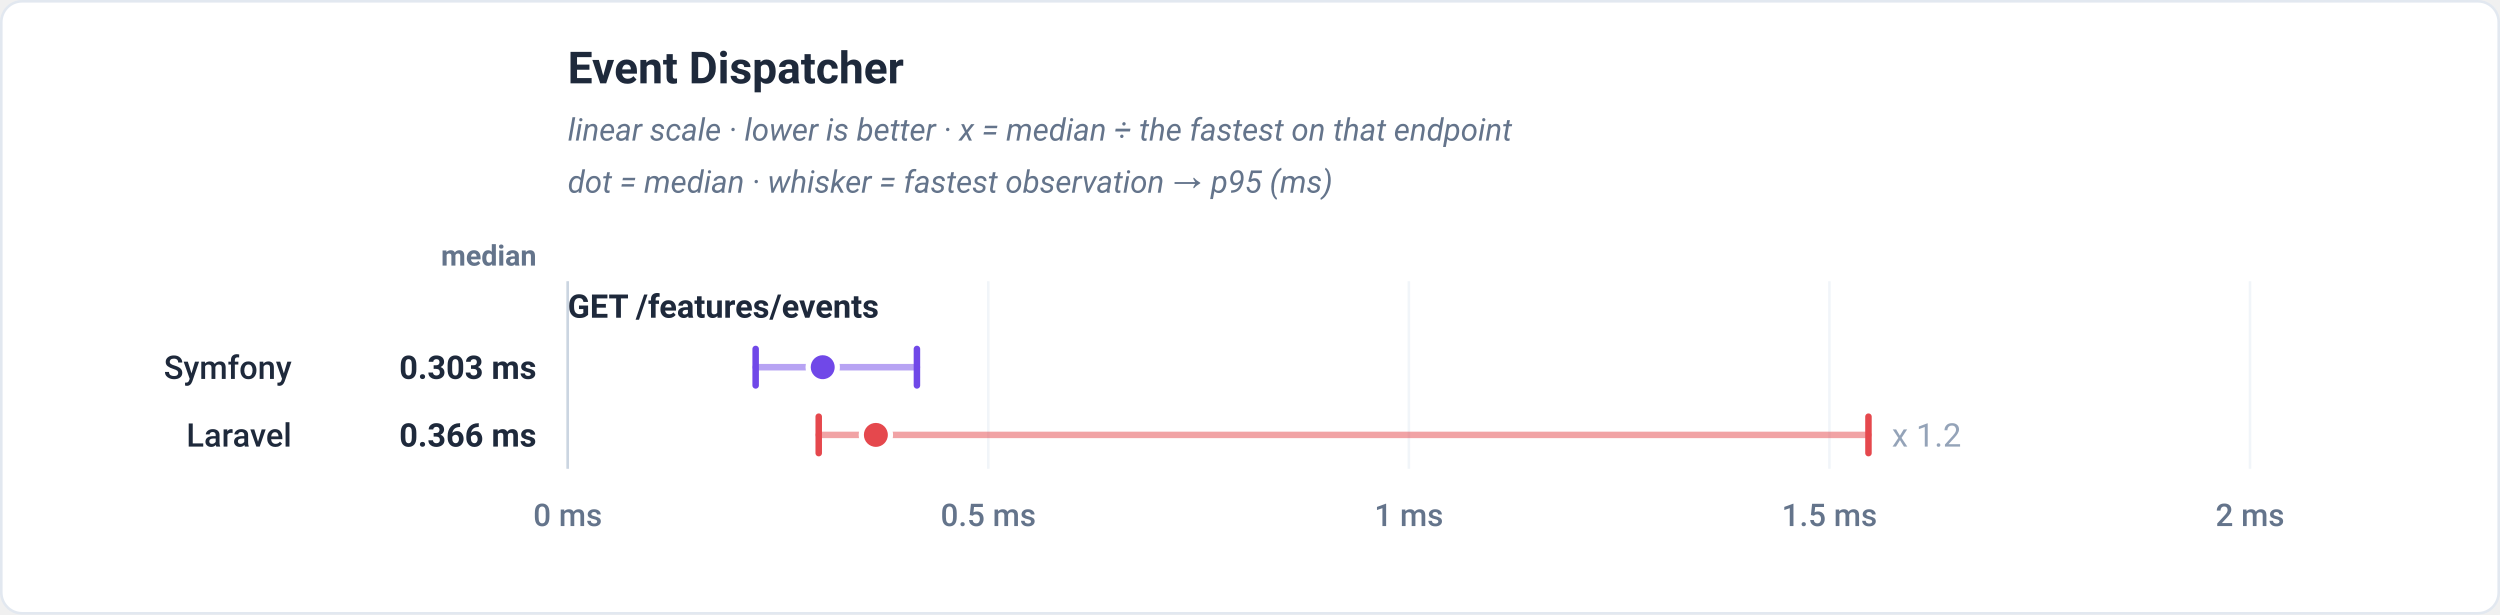
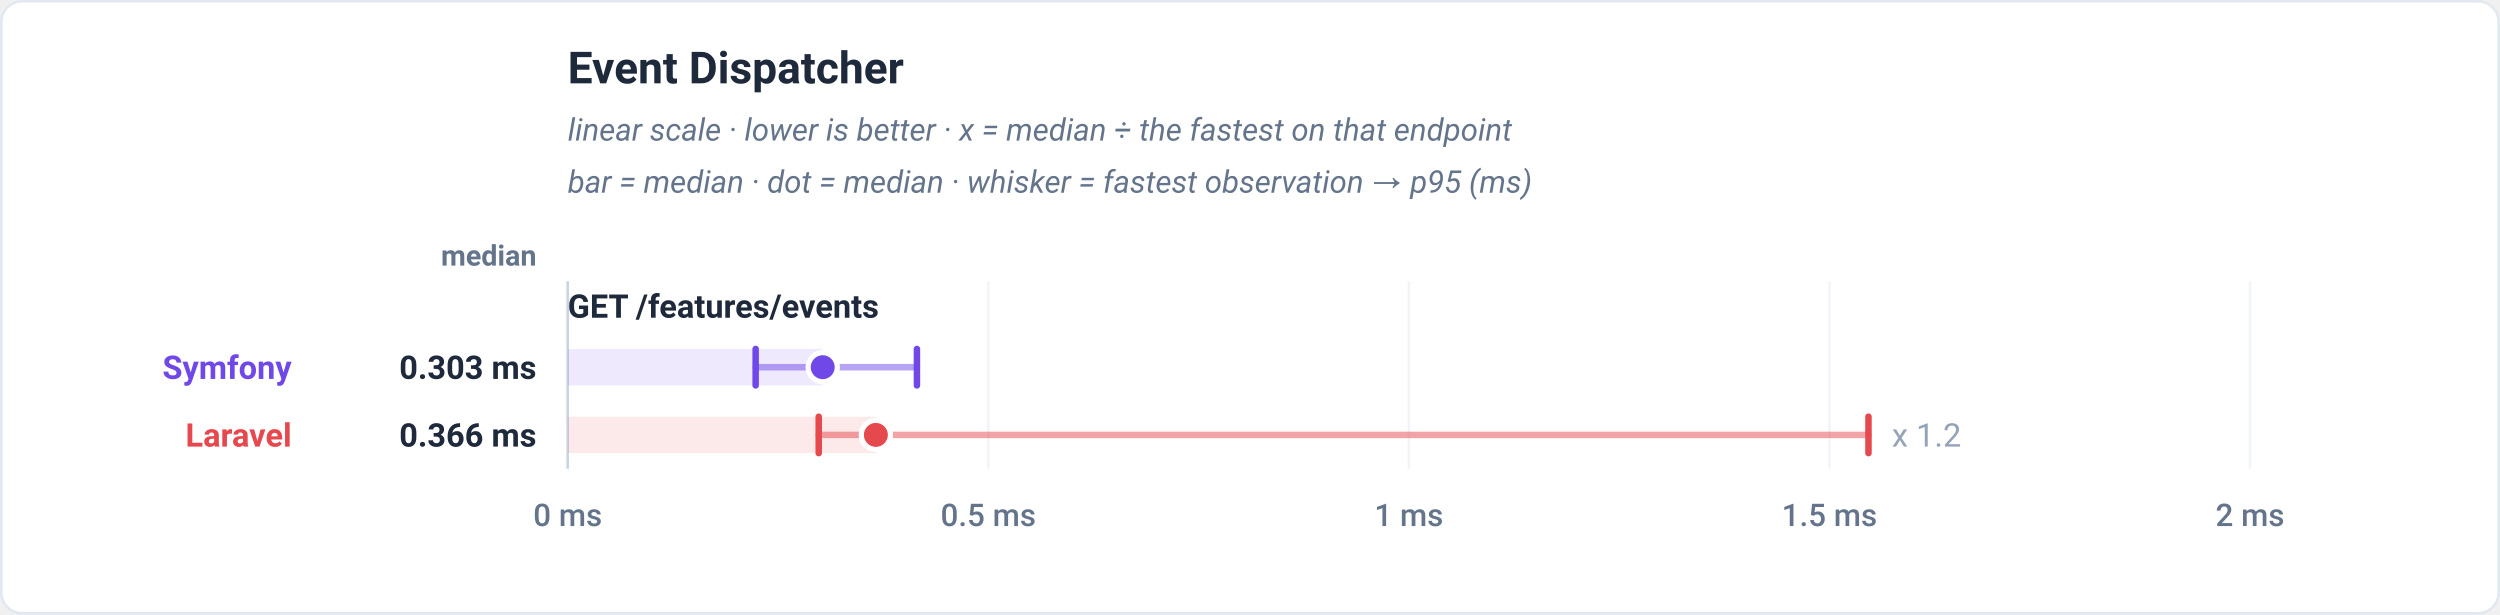
<svg xmlns="http://www.w3.org/2000/svg" viewBox="0 0 960 236" width="960" height="236" role="img" font-family="-apple-system,BlinkMacSystemFont,'Segoe UI',Roboto,Helvetica,Arial,sans-serif">
  <rect x="0.5" y="0.5" width="959" height="235" rx="8" fill="#ffffff" stroke="#e2e8f0" />
  <text x="218" y="32" font-family="-apple-system,BlinkMacSystemFont,'Segoe UI',Roboto,Helvetica,Arial,sans-serif" font-size="17" font-weight="700" fill="#1e293b" text-anchor="start">Event Dispatcher</text>
  <text x="218" y="54" font-family="-apple-system,BlinkMacSystemFont,'Segoe UI',Roboto,Helvetica,Arial,sans-serif" font-size="12" font-weight="400" fill="#64748b" text-anchor="start" font-style="italic">linear scale · lower is better · x = median ÷ the fastest on that endpoint</text>
-   <text x="218" y="74" font-family="-apple-system,BlinkMacSystemFont,'Segoe UI',Roboto,Helvetica,Arial,sans-serif" font-size="12" font-weight="400" fill="#64748b" text-anchor="start" font-style="italic">dot = median · whisker = fastest observation → p95 (ms)</text>
+   <text x="218" y="74" font-family="-apple-system,BlinkMacSystemFont,'Segoe UI',Roboto,Helvetica,Arial,sans-serif" font-size="12" font-weight="400" fill="#64748b" text-anchor="start" font-style="italic">bar = median · dot = median · whisker = fastest observation → p95 (ms)</text>
  <text x="206" y="102" font-family="-apple-system,BlinkMacSystemFont,'Segoe UI',Roboto,Helvetica,Arial,sans-serif" font-size="11" font-weight="600" fill="#64748b" text-anchor="end">median</text>
  <line x1="218" y1="108" x2="218" y2="180" stroke="#f1f5f9" stroke-width="1" />
  <text x="218" y="202" font-family="-apple-system,BlinkMacSystemFont,'Segoe UI',Roboto,Helvetica,Arial,sans-serif" font-size="12" font-weight="500" fill="#64748b" text-anchor="middle">0 ms</text>
  <line x1="379.5" y1="108" x2="379.5" y2="180" stroke="#f1f5f9" stroke-width="1" />
  <text x="379.5" y="202" font-family="-apple-system,BlinkMacSystemFont,'Segoe UI',Roboto,Helvetica,Arial,sans-serif" font-size="12" font-weight="500" fill="#64748b" text-anchor="middle">0.5 ms</text>
  <line x1="541" y1="108" x2="541" y2="180" stroke="#f1f5f9" stroke-width="1" />
  <text x="541" y="202" font-family="-apple-system,BlinkMacSystemFont,'Segoe UI',Roboto,Helvetica,Arial,sans-serif" font-size="12" font-weight="500" fill="#64748b" text-anchor="middle">1 ms</text>
  <line x1="702.5" y1="108" x2="702.5" y2="180" stroke="#f1f5f9" stroke-width="1" />
  <text x="702.5" y="202" font-family="-apple-system,BlinkMacSystemFont,'Segoe UI',Roboto,Helvetica,Arial,sans-serif" font-size="12" font-weight="500" fill="#64748b" text-anchor="middle">1.5 ms</text>
  <line x1="864" y1="108" x2="864" y2="180" stroke="#f1f5f9" stroke-width="1" />
  <text x="864" y="202" font-family="-apple-system,BlinkMacSystemFont,'Segoe UI',Roboto,Helvetica,Arial,sans-serif" font-size="12" font-weight="500" fill="#64748b" text-anchor="middle">2 ms</text>
  <line x1="218" y1="108" x2="218" y2="180" stroke="#cbd5e1" stroke-width="1" />
  <text x="218" y="122" font-family="-apple-system,BlinkMacSystemFont,'Segoe UI',Roboto,Helvetica,Arial,sans-serif" font-size="12.5" font-weight="700" fill="#1e293b" text-anchor="start">GET /features/events</text>
-   <line x1="290.17" y1="141" x2="352.1" y2="141" stroke="#7048e8" stroke-width="2.5" stroke-linecap="round" stroke-opacity="0.5" />
+   <rect x="218" y="134" width="97.92" height="14" fill="#7048e8" fill-opacity="0.12" />
+   <line x1="290.17" y1="141" x2="352.1" y2="141" stroke="#7048e8" stroke-width="2.5" stroke-linecap="round" opacity="0.5" />
  <line x1="290.17" y1="134" x2="290.17" y2="148" stroke="#7048e8" stroke-width="2.5" stroke-linecap="round" />
  <line x1="352.1" y1="134" x2="352.1" y2="148" stroke="#7048e8" stroke-width="2.5" stroke-linecap="round" />
  <circle cx="315.92" cy="141" r="5.6" fill="#7048e8" stroke="#ffffff" stroke-width="2" />
-   <text x="112" y="145.5" font-family="-apple-system,BlinkMacSystemFont,'Segoe UI',Roboto,Helvetica,Arial,sans-serif" font-size="12.5" font-weight="500" fill="#1e293b" text-anchor="end">Symfony</text>
+   <text x="112" y="145.5" font-family="-apple-system,BlinkMacSystemFont,'Segoe UI',Roboto,Helvetica,Arial,sans-serif" font-size="12.5" font-weight="700" fill="#7048e8" text-anchor="end">Symfony</text>
  <text x="206" y="145.5" font-family="-apple-system,BlinkMacSystemFont,'Segoe UI',Roboto,Helvetica,Arial,sans-serif" font-size="12.5" font-weight="700" fill="#1e293b" text-anchor="end">0.303 ms</text>
-   <line x1="314.39" y1="167" x2="717.49" y2="167" stroke="#e5484d" stroke-width="2.5" stroke-linecap="round" stroke-opacity="0.5" />
+   <rect x="218" y="160" width="118.33" height="14" fill="#e5484d" fill-opacity="0.12" />
+   <line x1="314.39" y1="167" x2="717.49" y2="167" stroke="#e5484d" stroke-width="2.5" stroke-linecap="round" opacity="0.5" />
  <line x1="314.39" y1="160" x2="314.39" y2="174" stroke="#e5484d" stroke-width="2.5" stroke-linecap="round" />
  <line x1="717.49" y1="160" x2="717.49" y2="174" stroke="#e5484d" stroke-width="2.5" stroke-linecap="round" />
  <circle cx="336.33" cy="167" r="5.6" fill="#e5484d" stroke="#ffffff" stroke-width="2" />
  <text x="726.49" y="171.5" font-family="-apple-system,BlinkMacSystemFont,'Segoe UI',Roboto,Helvetica,Arial,sans-serif" font-size="12.5" font-weight="400" fill="#94a3b8" text-anchor="start" stroke="#ffffff" stroke-width="3" paint-order="stroke" stroke-linejoin="round">x 1.2</text>
-   <text x="112" y="171.5" font-family="-apple-system,BlinkMacSystemFont,'Segoe UI',Roboto,Helvetica,Arial,sans-serif" font-size="12.5" font-weight="500" fill="#1e293b" text-anchor="end">Laravel</text>
+   <text x="112" y="171.5" font-family="-apple-system,BlinkMacSystemFont,'Segoe UI',Roboto,Helvetica,Arial,sans-serif" font-size="12.5" font-weight="700" fill="#e5484d" text-anchor="end">Laravel</text>
  <text x="206" y="171.5" font-family="-apple-system,BlinkMacSystemFont,'Segoe UI',Roboto,Helvetica,Arial,sans-serif" font-size="12.5" font-weight="700" fill="#1e293b" text-anchor="end">0.366 ms</text>
</svg>
